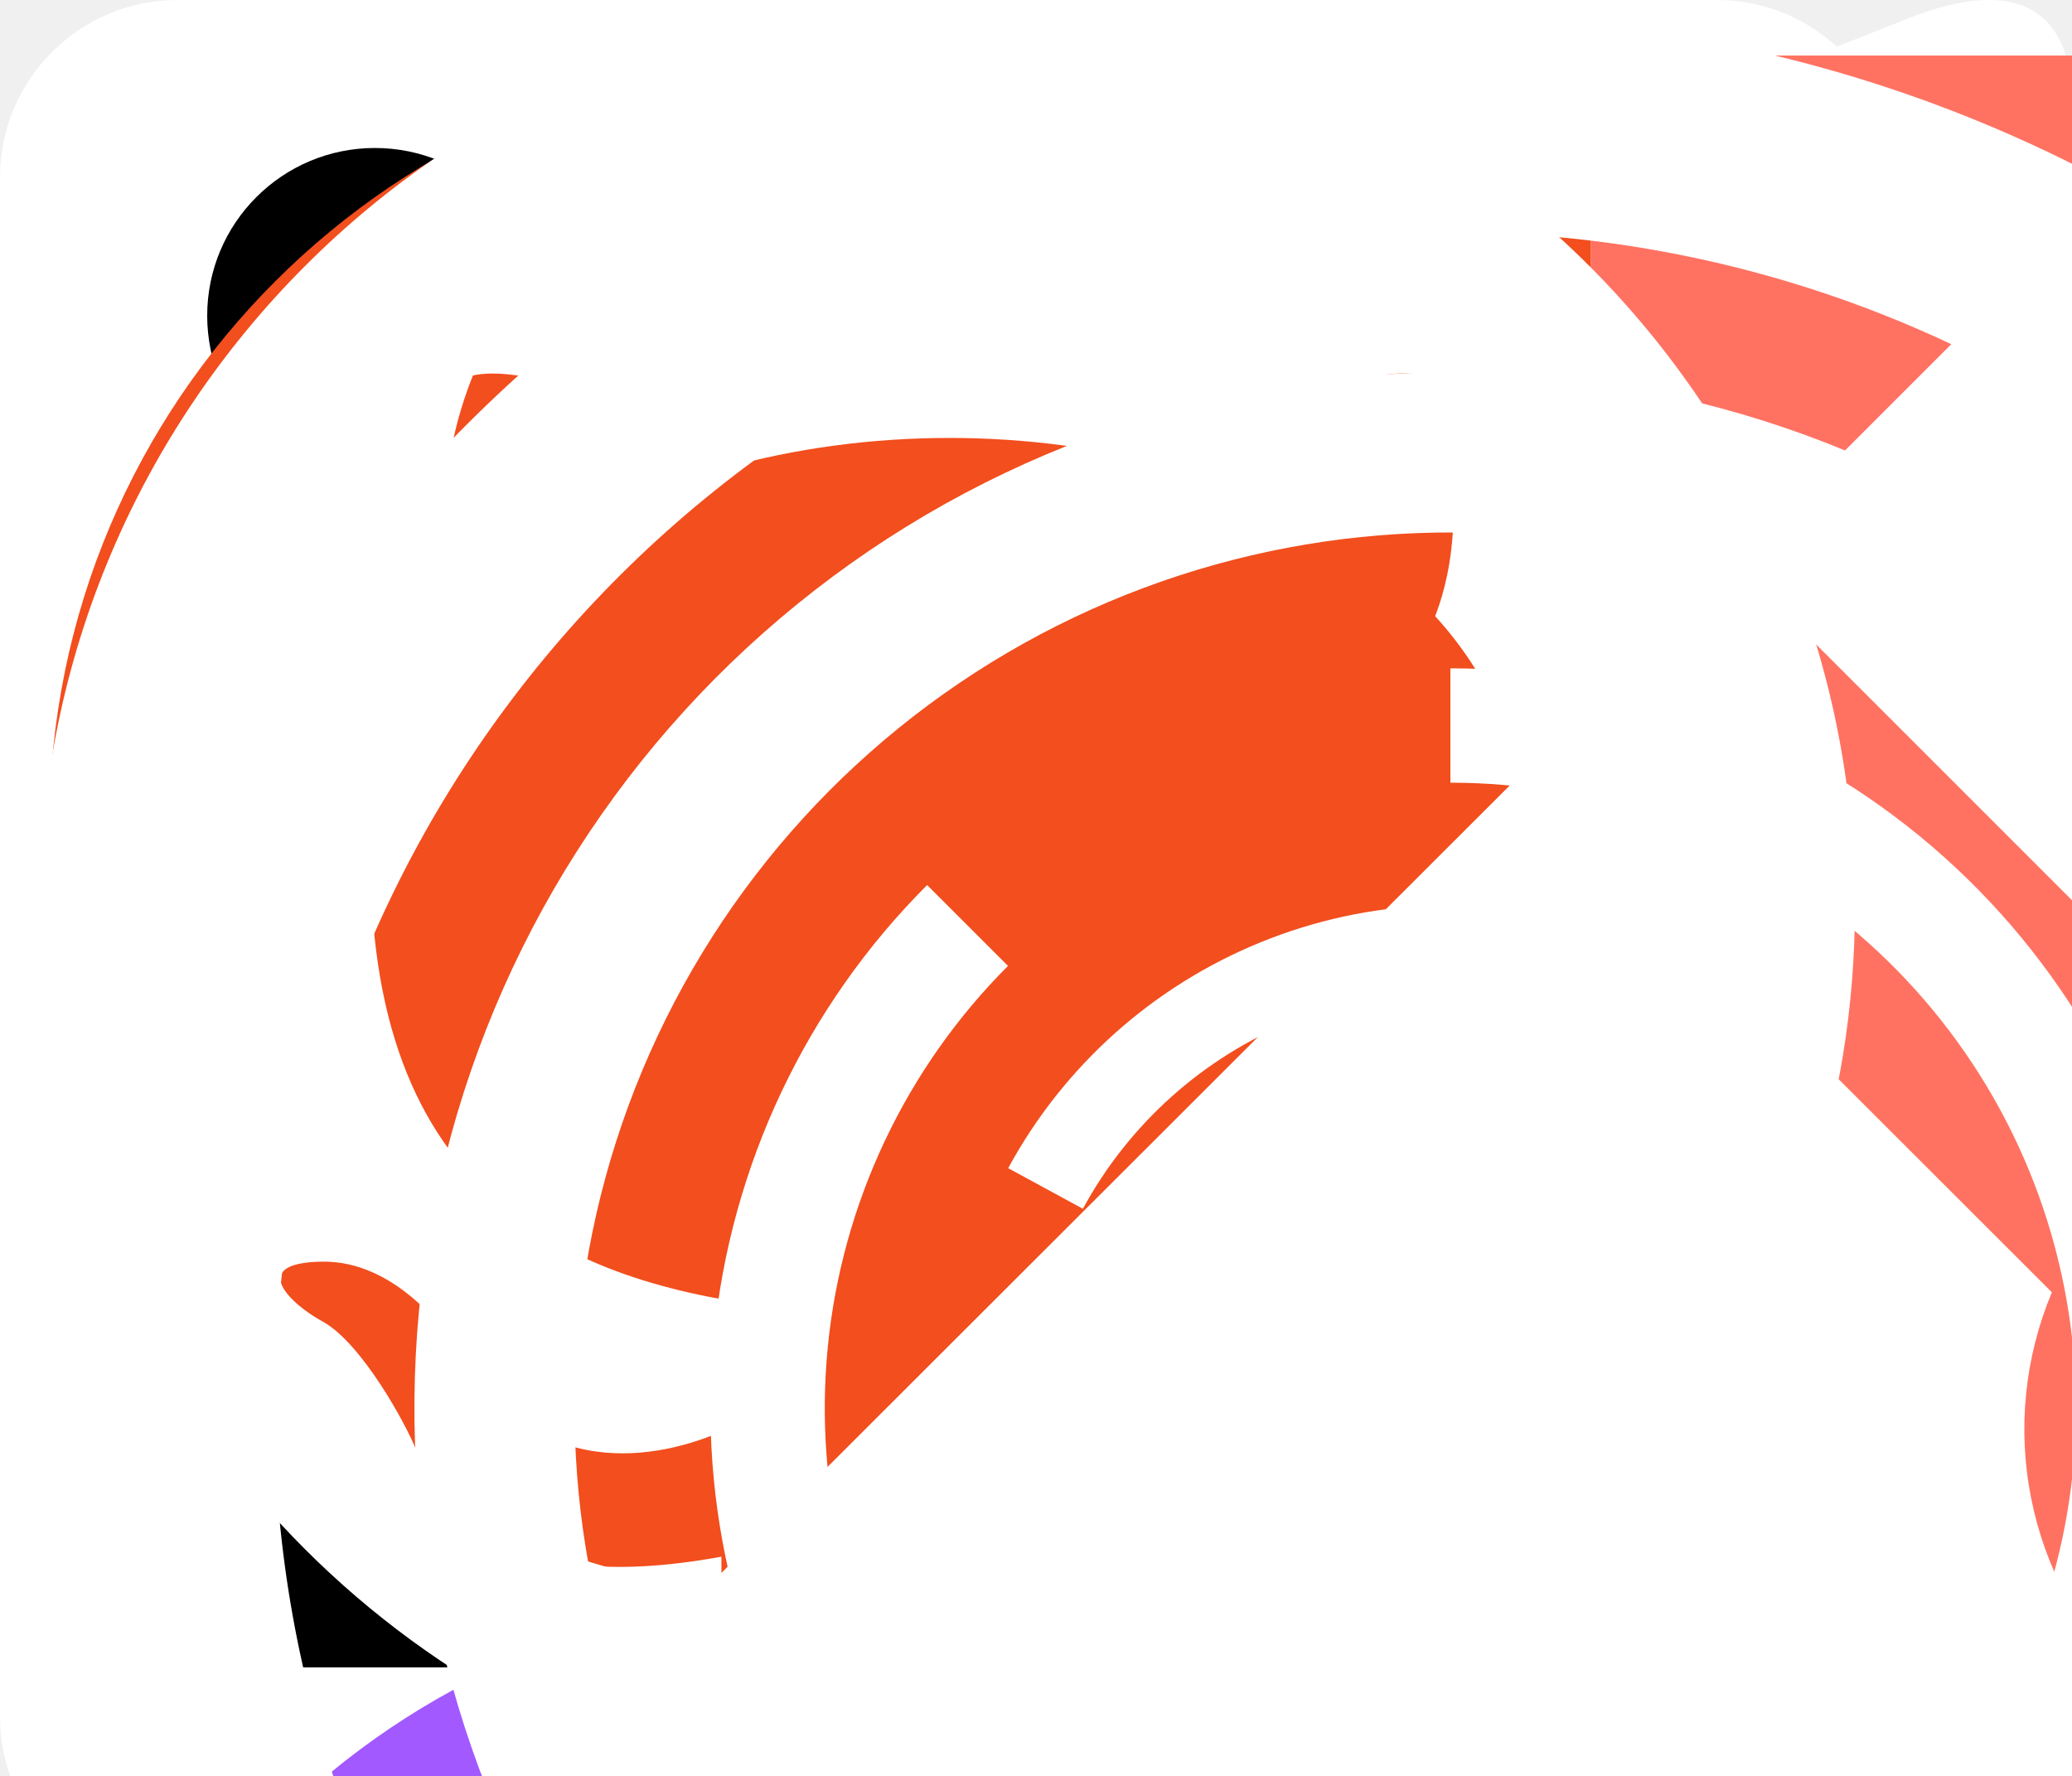
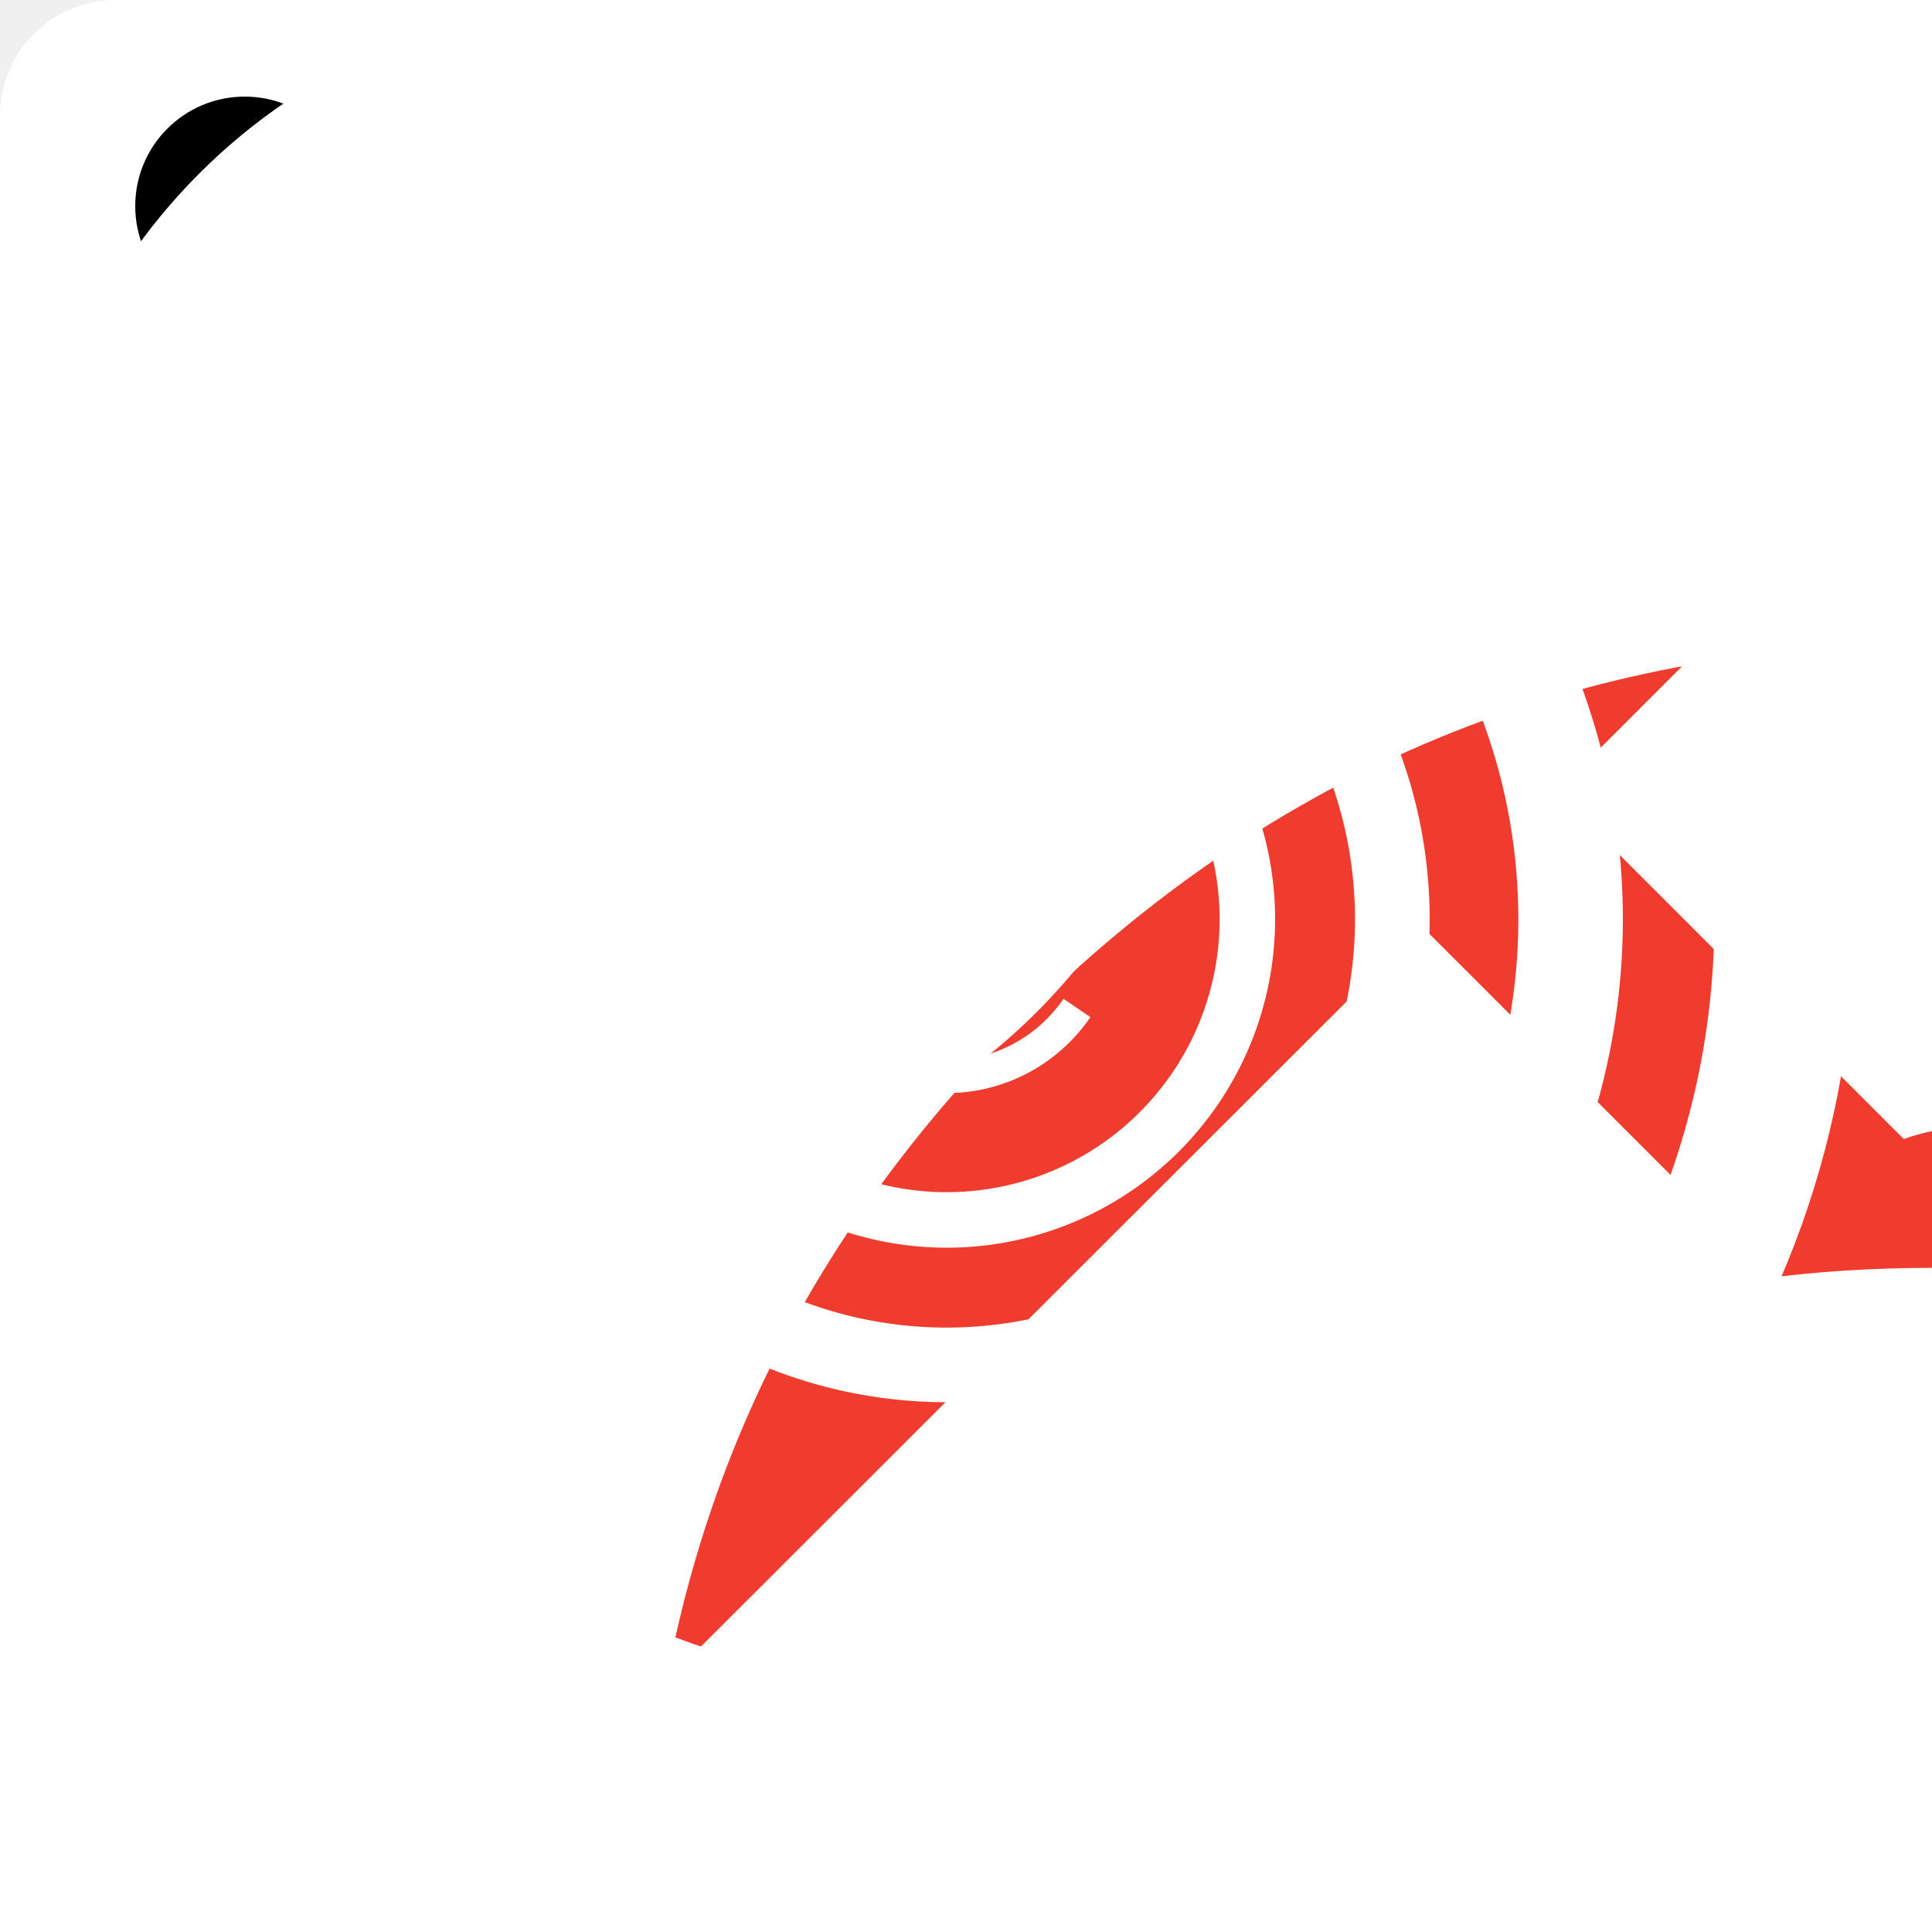
- <svg xmlns="http://www.w3.org/2000/svg" width="35" height="30" viewBox="0 0 35 30" fill="none">
+ <svg xmlns="http://www.w3.org/2000/svg" width="50" height="50" viewBox="0 0 50 50" fill="none">
  <g id="telegram">
    <path d="M32.159 0.341L1.15 12.581C-0.098 13.151 -0.52 14.292 0.849 14.912L8.804 17.5L28.038 5.332C29.088 4.568 30.163 4.772 29.238 5.612L12.719 20.922L12.2 27.402C12.68 28.402 13.56 28.407 14.122 27.91L18.692 23.483L26.52 29.483C28.337 30.584 29.327 29.873 29.718 27.854L34.852 2.969C35.385 0.484 34.476 -0.611 32.159 0.341Z" fill="white" />
  </g>
  <g id="linkedin">
    <rect width="32" height="32" rx="3" fill="white" />
    <path d="M6.333 2.5C4.769 2.5 3.5 3.769 3.5 5.333C3.5 6.898 4.769 8.167 6.333 8.167C7.898 8.167 9.167 6.898 9.167 5.333C9.167 3.769 7.898 2.5 6.333 2.5Z" fill="black" />
    <path d="M3.667 10.5C3.575 10.5 3.5 10.575 3.5 10.667V28C3.5 28.092 3.575 28.167 3.667 28.167H9C9.092 28.167 9.167 28.092 9.167 28V10.667C9.167 10.575 9.092 10.5 9 10.5H3.667Z" fill="black" />
    <path d="M12.333 10.5C12.241 10.5 12.167 10.575 12.167 10.667V28C12.167 28.092 12.241 28.167 12.333 28.167H17.667C17.759 28.167 17.833 28.092 17.833 28V18.667C17.833 18.004 18.097 17.368 18.566 16.899C19.034 16.43 19.67 16.167 20.333 16.167C20.996 16.167 21.632 16.43 22.101 16.899C22.57 17.368 22.833 18.004 22.833 18.667V28C22.833 28.092 22.908 28.167 23 28.167H28.333C28.425 28.167 28.5 28.092 28.5 28V16.507C28.5 13.271 25.686 10.74 22.466 11.033C21.474 11.123 20.492 11.37 19.575 11.763L17.833 12.509V10.667C17.833 10.575 17.759 10.5 17.667 10.5H12.333Z" fill="black" />
  </g>
  <g id="figma">
-     <path d="M13.854 79.062C21.042 79.062 26.875 73.229 26.875 66.042V53.021H13.854C6.667 53.021 0.833 58.854 0.833 66.042C0.833 73.229 6.667 79.062 13.854 79.062Z" fill="#0ACF83" />
-     <path d="M0.833 40C0.833 32.812 6.667 26.979 13.854 26.979H26.875V53.021H13.854C6.667 53.021 0.833 47.188 0.833 40Z" fill="#A259FF" />
-     <path d="M0.833 13.958C0.833 6.771 6.667 0.938 13.854 0.938H26.875V26.979H13.854C6.667 26.979 0.833 21.146 0.833 13.958Z" fill="#F24E1E" />
-     <path d="M26.875 0.938H39.896C47.083 0.938 52.917 6.771 52.917 13.958C52.917 21.146 47.083 26.979 39.896 26.979H26.875V0.938Z" fill="#FF7262" />
-     <path d="M52.917 40C52.917 47.188 47.083 53.021 39.896 53.021C32.708 53.021 26.875 47.188 26.875 40C26.875 32.812 32.708 26.979 39.896 26.979C47.083 26.979 52.917 32.812 52.917 40Z" fill="#1ABCFE" />
+     <g clip-path="url(#clip0_4533_1212)">
+       <path d="M76.562 0H23.438C10.493 0 0 10.493 0 23.438V76.562C0 89.507 10.493 100 23.438 100H76.562C89.507 100 100 89.507 100 76.562V23.438C100 10.493 89.507 0 76.562 0Z" fill="#F4F2ED" />
+       <mask id="mask0_4533_1212" style="mask-type:luminance" maskUnits="userSpaceOnUse" x="23" y="10" width="53" height="80">
+         <path d="M23.828 10.938H75.922V89.062H23.828V10.938Z" fill="white" />
+       </mask>
+       <g mask="url(#mask0_4533_1212)">
+         <path d="M36.854 89.062C44.042 89.062 49.875 83.229 49.875 76.042V63.021H36.854C29.667 63.021 23.833 68.854 23.833 76.042C23.833 83.229 29.667 89.062 36.854 89.062Z" fill="#0ACF83" />
+         <path d="M23.833 50C23.833 42.812 29.667 36.979 36.854 36.979H49.875V63.021H36.854C29.667 63.021 23.833 57.188 23.833 50Z" fill="#A259FF" />
+         <path d="M23.833 23.958C23.833 16.771 29.667 10.938 36.854 10.938H49.875V36.979H36.854C29.667 36.979 23.833 31.146 23.833 23.958Z" fill="#F24E1E" />
+         <path d="M49.875 10.938H62.896C70.083 10.938 75.917 16.771 75.917 23.958C75.917 31.146 70.083 36.979 62.896 36.979H49.875V10.938Z" fill="#FF7262" />
+         <path d="M75.917 50C75.917 57.188 70.083 63.021 62.896 63.021C55.708 63.021 49.875 57.188 49.875 50C49.875 42.812 55.708 36.979 62.896 36.979C70.083 36.979 75.917 42.812 75.917 50Z" fill="#1ABCFE" />
+       </g>
+     </g>
+     <defs>
+       <clipPath id="clip0_4533_1212">
+         <rect width="100" height="100" fill="white" />
+       </clipPath>
+     </defs>
  </g>
  <g id="git">
-     <path d="M77.588 36.521L43.479 2.412C42.775 1.708 41.879 1.229 40.903 1.034C39.927 0.84 38.915 0.94 37.996 1.321C37.386 1.574 36.831 1.945 36.364 2.412L29.284 9.492L38.269 18.477C40.359 17.744 42.751 18.245 44.416 19.91C45.209 20.704 45.762 21.705 46.013 22.798C46.264 23.892 46.202 25.034 45.834 26.094L54.494 34.754C56.589 34.031 59.006 34.497 60.678 36.174C61.516 37.012 62.086 38.079 62.317 39.24C62.548 40.402 62.429 41.606 61.975 42.7C61.367 44.167 60.201 45.332 58.734 45.94C57.267 46.547 55.619 46.547 54.152 45.94C53.425 45.638 52.765 45.197 52.209 44.641C50.451 42.883 50.017 40.295 50.906 38.13L42.829 30.054V51.306C43.416 51.596 43.951 51.979 44.416 52.439C45.539 53.562 46.17 55.085 46.17 56.672C46.17 58.26 45.539 59.783 44.416 60.906C43.293 62.029 41.77 62.659 40.183 62.659C38.595 62.659 37.072 62.029 35.949 60.906C35.111 60.069 34.541 59.002 34.309 57.841C34.078 56.679 34.197 55.475 34.65 54.381C34.951 53.654 35.393 52.995 35.949 52.439C36.528 51.863 37.17 51.426 37.91 51.133V29.683C37.176 29.382 36.509 28.938 35.949 28.377C35.109 27.537 34.537 26.466 34.308 25.3C34.078 24.134 34.201 22.927 34.66 21.831L25.798 12.974L2.409 36.338C1.705 37.041 1.226 37.938 1.031 38.914C0.837 39.891 0.937 40.903 1.318 41.822C1.571 42.433 1.942 42.988 2.409 43.455L36.521 77.561C36.988 78.028 37.542 78.399 38.152 78.652C39.385 79.162 40.77 79.162 42.003 78.652C42.613 78.399 43.168 78.028 43.635 77.561L77.588 43.662C78.055 43.195 78.426 42.64 78.679 42.03C78.932 41.419 79.062 40.765 79.062 40.104C79.063 39.443 78.932 38.788 78.679 38.178C78.426 37.567 78.055 37.013 77.588 36.545" fill="white" />
+     <path d="M76.562 0H23.438C10.493 0 0 10.493 0 23.438V76.562C0 89.507 10.493 100 23.438 100H76.562C89.507 100 100 89.507 100 76.562V23.438C100 10.493 89.507 0 76.562 0Z" fill="#F03C2E" />
+     <path transform="translate(11, 11)" d="M77.588 36.521L43.479 2.412C42.775 1.708 41.879 1.229 40.903 1.034C39.927 0.84 38.915 0.94 37.996 1.321C37.386 1.574 36.831 1.945 36.364 2.412L29.284 9.492L38.269 18.477C40.359 17.744 42.751 18.245 44.416 19.91C45.209 20.704 45.762 21.705 46.013 22.798C46.264 23.892 46.202 25.034 45.834 26.094L54.494 34.754C56.589 34.031 59.006 34.497 60.678 36.174C61.516 37.012 62.086 38.079 62.317 39.24C62.548 40.402 62.429 41.606 61.975 42.7C61.367 44.167 60.201 45.332 58.734 45.94C57.267 46.547 55.619 46.547 54.152 45.94C53.425 45.638 52.765 45.197 52.209 44.641C50.451 42.883 50.017 40.295 50.906 38.13L42.829 30.054V51.306C43.416 51.596 43.951 51.979 44.416 52.439C45.539 53.562 46.17 55.085 46.17 56.672C46.17 58.26 45.539 59.783 44.416 60.906C43.293 62.029 41.77 62.659 40.183 62.659C38.595 62.659 37.072 62.029 35.949 60.906C35.111 60.069 34.541 59.002 34.309 57.841C34.078 56.679 34.197 55.475 34.65 54.381C34.951 53.654 35.393 52.995 35.949 52.439C36.528 51.863 37.17 51.426 37.91 51.133V29.683C37.176 29.382 36.509 28.938 35.949 28.377C35.109 27.537 34.537 26.466 34.308 25.3C34.078 24.134 34.201 22.927 34.66 21.831L25.798 12.974L2.409 36.338C1.705 37.041 1.226 37.938 1.031 38.914C0.837 39.891 0.937 40.903 1.318 41.822C1.571 42.433 1.942 42.988 2.409 43.455L36.521 77.561C36.988 78.028 37.542 78.399 38.152 78.652C39.385 79.162 40.77 79.162 42.003 78.652C42.613 78.399 43.168 78.028 43.635 77.561L77.588 43.662C78.055 43.195 78.426 42.64 78.679 42.03C78.932 41.419 79.062 40.765 79.062 40.104C79.063 39.443 78.932 38.788 78.679 38.178C78.426 37.567 78.055 37.013 77.588 36.545" fill="white" />
  </g>
  <g id="github">
    <path fill-rule="evenodd" clip-rule="evenodd" d="M16 0C7.528 0 0.667 6.862 0.667 15.333C0.667 22.118 5.056 27.849 11.151 29.881C11.918 30.015 12.205 29.555 12.205 29.152C12.205 28.788 12.186 27.581 12.186 26.297C8.333 27.006 7.337 25.358 7.03 24.495C6.858 24.054 6.11 22.693 5.458 22.329C4.922 22.042 4.155 21.332 5.439 21.313C6.647 21.294 7.509 22.425 7.797 22.885C9.177 25.204 11.381 24.552 12.263 24.15C12.397 23.153 12.799 22.483 13.24 22.099C9.828 21.716 6.263 20.393 6.263 14.528C6.263 12.861 6.858 11.481 7.835 10.408C7.682 10.024 7.145 8.453 7.988 6.344C7.988 6.344 9.273 5.942 12.205 7.916C13.432 7.571 14.735 7.398 16.038 7.398C17.342 7.398 18.645 7.571 19.872 7.916C22.804 5.923 24.088 6.344 24.088 6.344C24.932 8.453 24.395 10.024 24.242 10.408C25.219 11.481 25.813 12.842 25.813 14.528C25.813 20.413 22.229 21.716 18.818 22.099C19.373 22.578 19.853 23.498 19.853 24.936C19.853 26.987 19.833 28.635 19.833 29.152C19.833 29.555 20.121 30.034 20.888 29.881C26.944 27.849 31.333 22.099 31.333 15.333C31.333 6.862 24.472 0 16 0V0Z" fill="white" />
+   </g>
+   <g id="github2">
+     <path d="M33.789 69.792C33.963 69.531 33.898 69.249 33.594 68.945C33.203 68.641 32.899 68.598 32.682 68.815C32.509 69.076 32.574 69.358 32.878 69.662C33.268 69.965 33.572 70.009 33.789 69.792ZM31.966 67.122C31.749 66.819 31.489 66.732 31.185 66.862C30.924 67.036 30.924 67.296 31.185 67.643C31.489 67.99 31.749 68.099 31.966 67.969C32.227 67.795 32.227 67.513 31.966 67.122ZM29.297 64.518C29.384 64.345 29.275 64.171 28.971 63.997C28.668 63.911 28.494 63.954 28.451 64.128C28.32 64.345 28.407 64.518 28.711 64.648C29.058 64.735 29.253 64.692 29.297 64.518ZM30.664 66.016C30.751 65.972 30.783 65.875 30.762 65.723C30.74 65.571 30.664 65.451 30.534 65.365C30.273 65.061 30.056 64.996 29.883 65.169C29.709 65.343 29.731 65.582 29.948 65.885C30.208 66.146 30.447 66.189 30.664 66.016ZM36.263 70.898C36.35 70.595 36.154 70.356 35.677 70.182C35.286 70.052 35.004 70.139 34.831 70.443C34.744 70.746 34.939 70.985 35.417 71.159C35.807 71.289 36.089 71.202 36.263 70.898ZM38.997 71.094C38.997 70.746 38.737 70.573 38.216 70.573C37.782 70.573 37.565 70.746 37.565 71.094C37.565 71.441 37.804 71.615 38.281 71.615C38.759 71.615 38.997 71.441 38.997 71.094ZM41.536 70.638C41.45 70.334 41.167 70.226 40.69 70.312C40.213 70.399 40.017 70.595 40.104 70.898C40.191 71.246 40.451 71.376 40.885 71.289C41.319 71.202 41.536 70.985 41.536 70.638ZM83.333 50C83.333 40.799 80.078 32.943 73.568 26.432C67.057 19.922 59.201 16.667 50 16.667C40.799 16.667 32.943 19.922 26.432 26.432C19.922 32.943 16.667 40.799 16.667 50C16.667 57.248 18.793 63.77 23.047 69.564C27.3 75.358 32.769 79.384 39.453 81.641C40.234 81.771 40.809 81.662 41.178 81.315C41.547 80.968 41.732 80.534 41.732 80.013C41.732 77.756 41.71 75.694 41.667 73.828C41.406 73.871 41.07 73.926 40.658 73.991C40.245 74.056 39.475 74.099 38.346 74.121C37.218 74.143 36.176 74.056 35.221 73.861C34.267 73.665 33.322 73.231 32.389 72.559C31.456 71.886 30.816 70.985 30.469 69.857C29.471 67.296 28.233 65.69 26.758 65.039C26.671 64.996 26.573 64.92 26.465 64.811L25.944 64.29L25.488 63.672L25.749 63.184L27.018 62.956C27.279 62.956 27.604 62.999 27.995 63.086C28.385 63.173 29.037 63.509 29.948 64.095C30.859 64.681 31.576 65.451 32.096 66.406C32.791 67.621 33.605 68.533 34.538 69.141C35.471 69.748 36.415 70.052 37.37 70.052C38.325 70.052 39.149 69.976 39.844 69.824C40.538 69.672 41.189 69.466 41.797 69.206C42.101 67.166 42.817 65.668 43.945 64.713C41.819 64.453 39.952 64.052 38.346 63.509C36.74 62.967 35.156 62.12 33.594 60.97C32.031 59.82 30.827 58.171 29.98 56.022C29.134 53.874 28.711 51.28 28.711 48.242C28.711 44.813 29.861 41.84 32.161 39.323C31.12 36.632 31.228 33.681 32.487 30.469C33.312 30.208 34.494 30.371 36.035 30.957C37.576 31.543 38.889 32.183 39.974 32.878L41.667 33.919C44.184 33.181 46.962 32.812 50 32.812C53.038 32.812 55.816 33.181 58.333 33.919C58.811 33.615 59.429 33.225 60.189 32.747C60.948 32.27 62.153 31.706 63.802 31.055C65.451 30.404 66.688 30.208 67.513 30.469C68.772 33.681 68.88 36.632 67.838 39.323C70.139 41.84 71.289 44.813 71.289 48.242C71.289 50.716 70.985 52.897 70.378 54.785C69.77 56.673 69 58.192 68.066 59.342C67.133 60.493 65.972 61.458 64.583 62.24C63.194 63.021 61.838 63.585 60.514 63.932C59.191 64.279 57.704 64.54 56.055 64.713C57.574 66.059 58.333 68.121 58.333 70.898C58.333 72.635 58.322 74.566 58.301 76.693C58.279 78.819 58.268 79.926 58.268 80.013C58.268 80.534 58.453 80.968 58.822 81.315C59.191 81.662 59.766 81.771 60.547 81.641C67.231 79.384 72.7 75.358 76.953 69.564C81.207 63.77 83.333 57.248 83.333 50ZM100 18.75V81.25C100 86.415 98.166 90.831 94.499 94.499C90.831 98.166 86.415 100 81.25 100H18.75C13.585 100 9.169 98.166 5.501 94.499C1.834 90.831 0 86.415 0 81.25V18.75C0 13.585 1.834 9.169 5.501 5.501C9.169 1.834 13.585 0 18.75 0H81.25C86.415 0 90.831 1.834 94.499 5.501C98.166 9.169 100 13.585 100 18.75Z" fill="white" />
  </g>
  <g id="logo">
    <path d="M48 23.79C48 29.227 46.115 34.495 42.666 38.698C39.217 42.901 34.417 45.778 29.085 46.839C23.752 47.899 18.217 47.078 13.422 44.515C8.627 41.952 4.869 37.806 2.789 32.783C0.708 27.76 0.434 22.171 2.012 16.968C3.59 11.766 6.924 7.271 11.444 4.25C15.965 1.23 21.393 -0.13 26.803 0.403C32.214 0.936 37.273 3.329 41.117 7.173L38.548 9.742C35.298 6.491 31.022 4.469 26.447 4.018C21.873 3.568 17.284 4.717 13.462 7.271C9.64 9.824 6.822 13.624 5.488 18.023C4.154 22.421 4.386 27.146 6.145 31.393C7.904 35.64 11.081 39.145 15.134 41.312C19.188 43.478 23.868 44.173 28.376 43.276C32.884 42.379 36.942 39.947 39.858 36.394C42.774 32.841 44.368 28.387 44.368 23.79H48Z" fill="white" />
    <path d="M16.016 39.096C12.475 37.133 9.724 34.003 8.232 30.239C6.74 26.476 6.599 22.311 7.833 18.455C9.067 14.599 11.601 11.29 15.001 9.092C18.401 6.895 22.458 5.944 26.481 6.402C30.504 6.861 34.243 8.7 37.062 11.606C39.881 14.512 41.605 18.306 41.94 22.341C42.275 26.376 41.201 30.402 38.901 33.733C36.6 37.065 33.216 39.496 29.324 40.612L28.578 38.012C31.868 37.068 34.73 35.013 36.675 32.197C38.62 29.38 39.528 25.976 39.244 22.565C38.961 19.154 37.503 15.946 35.12 13.489C32.737 11.032 29.576 9.477 26.175 9.09C22.774 8.703 19.344 9.506 16.469 11.364C13.594 13.222 11.453 16.02 10.409 19.279C9.366 22.539 9.485 26.06 10.746 29.242C12.008 32.424 14.334 35.071 17.327 36.73L16.016 39.096Z" fill="white" />
    <path d="M24.5 11.29C27.392 11.29 30.194 12.293 32.43 14.127C34.665 15.962 36.196 18.515 36.76 21.351C37.324 24.188 36.887 27.132 35.524 29.683C34.161 32.233 31.955 34.232 29.284 35.339C26.612 36.445 23.639 36.591 20.871 35.752C18.104 34.912 15.713 33.139 14.107 30.735C12.5 28.33 11.777 25.443 12.06 22.565C12.344 19.687 13.616 16.996 15.661 14.951L17.027 16.317C15.299 18.046 14.223 20.321 13.983 22.754C13.743 25.187 14.355 27.628 15.713 29.661C17.072 31.694 19.093 33.193 21.432 33.903C23.772 34.613 26.285 34.489 28.544 33.553C30.803 32.618 32.667 30.928 33.82 28.772C34.973 26.616 35.342 24.126 34.865 21.728C34.388 19.33 33.094 17.172 31.204 15.621C29.314 14.07 26.945 13.222 24.5 13.222L24.5 11.29Z" fill="white" />
    <path d="M17.03 19.734C17.968 18.006 19.477 16.657 21.299 15.916C23.12 15.175 25.143 15.089 27.021 15.672C28.899 16.256 30.517 17.472 31.598 19.114C32.68 20.756 33.159 22.723 32.953 24.679C32.748 26.634 31.871 28.458 30.471 29.84C29.071 31.221 27.236 32.075 25.278 32.255C23.32 32.434 21.36 31.93 19.732 30.827C18.104 29.723 16.909 28.09 16.35 26.204L17.727 25.796C18.192 27.363 19.185 28.721 20.537 29.637C21.89 30.554 23.519 30.974 25.146 30.824C26.774 30.675 28.299 29.965 29.462 28.817C30.625 27.669 31.354 26.154 31.525 24.529C31.696 22.903 31.298 21.269 30.399 19.904C29.5 18.54 28.155 17.529 26.595 17.044C25.034 16.56 23.354 16.631 21.84 17.247C20.326 17.862 19.072 18.983 18.292 20.42L17.03 19.734Z" fill="white" />
    <path d="M28.22 26.323C27.634 27.183 26.767 27.814 25.769 28.108C24.77 28.401 23.7 28.339 22.742 27.932C21.783 27.526 20.996 26.799 20.513 25.877C20.03 24.954 19.882 23.893 20.094 22.874C20.306 21.854 20.865 20.94 21.676 20.287C22.486 19.633 23.498 19.281 24.539 19.29C25.58 19.299 26.586 19.669 27.385 20.337C28.184 21.004 28.727 21.928 28.921 22.951L28.093 23.108C27.936 22.276 27.494 21.526 26.845 20.983C26.195 20.441 25.378 20.14 24.532 20.133C23.686 20.125 22.863 20.412 22.204 20.943C21.546 21.474 21.091 22.217 20.919 23.045C20.747 23.874 20.867 24.736 21.259 25.486C21.652 26.236 22.292 26.826 23.071 27.157C23.85 27.488 24.719 27.538 25.531 27.299C26.343 27.061 27.047 26.548 27.523 25.849L28.22 26.323Z" fill="white" />
    <path d="M23.707 21.419C24.255 21.236 24.85 21.248 25.391 21.454C25.931 21.66 26.384 22.047 26.671 22.549C26.957 23.052 27.061 23.638 26.965 24.208C26.868 24.778 26.577 25.297 26.14 25.677C25.704 26.056 25.149 26.273 24.571 26.289C23.993 26.305 23.427 26.121 22.97 25.767C22.512 25.413 22.192 24.911 22.063 24.347C21.934 23.783 22.005 23.192 22.263 22.674L23.139 23.112C22.983 23.426 22.939 23.786 23.018 24.129C23.096 24.472 23.291 24.777 23.569 24.992C23.847 25.207 24.192 25.32 24.543 25.31C24.895 25.3 25.232 25.168 25.497 24.937C25.763 24.707 25.94 24.391 25.999 24.044C26.058 23.697 25.994 23.341 25.82 23.036C25.645 22.73 25.37 22.495 25.042 22.369C24.713 22.244 24.351 22.237 24.018 22.348L23.707 21.419Z" fill="white" />
    <circle cx="24.5" cy="23.79" r="0.5" transform="rotate(-180 24.5 23.79)" fill="white" />
  </g>
</svg>
